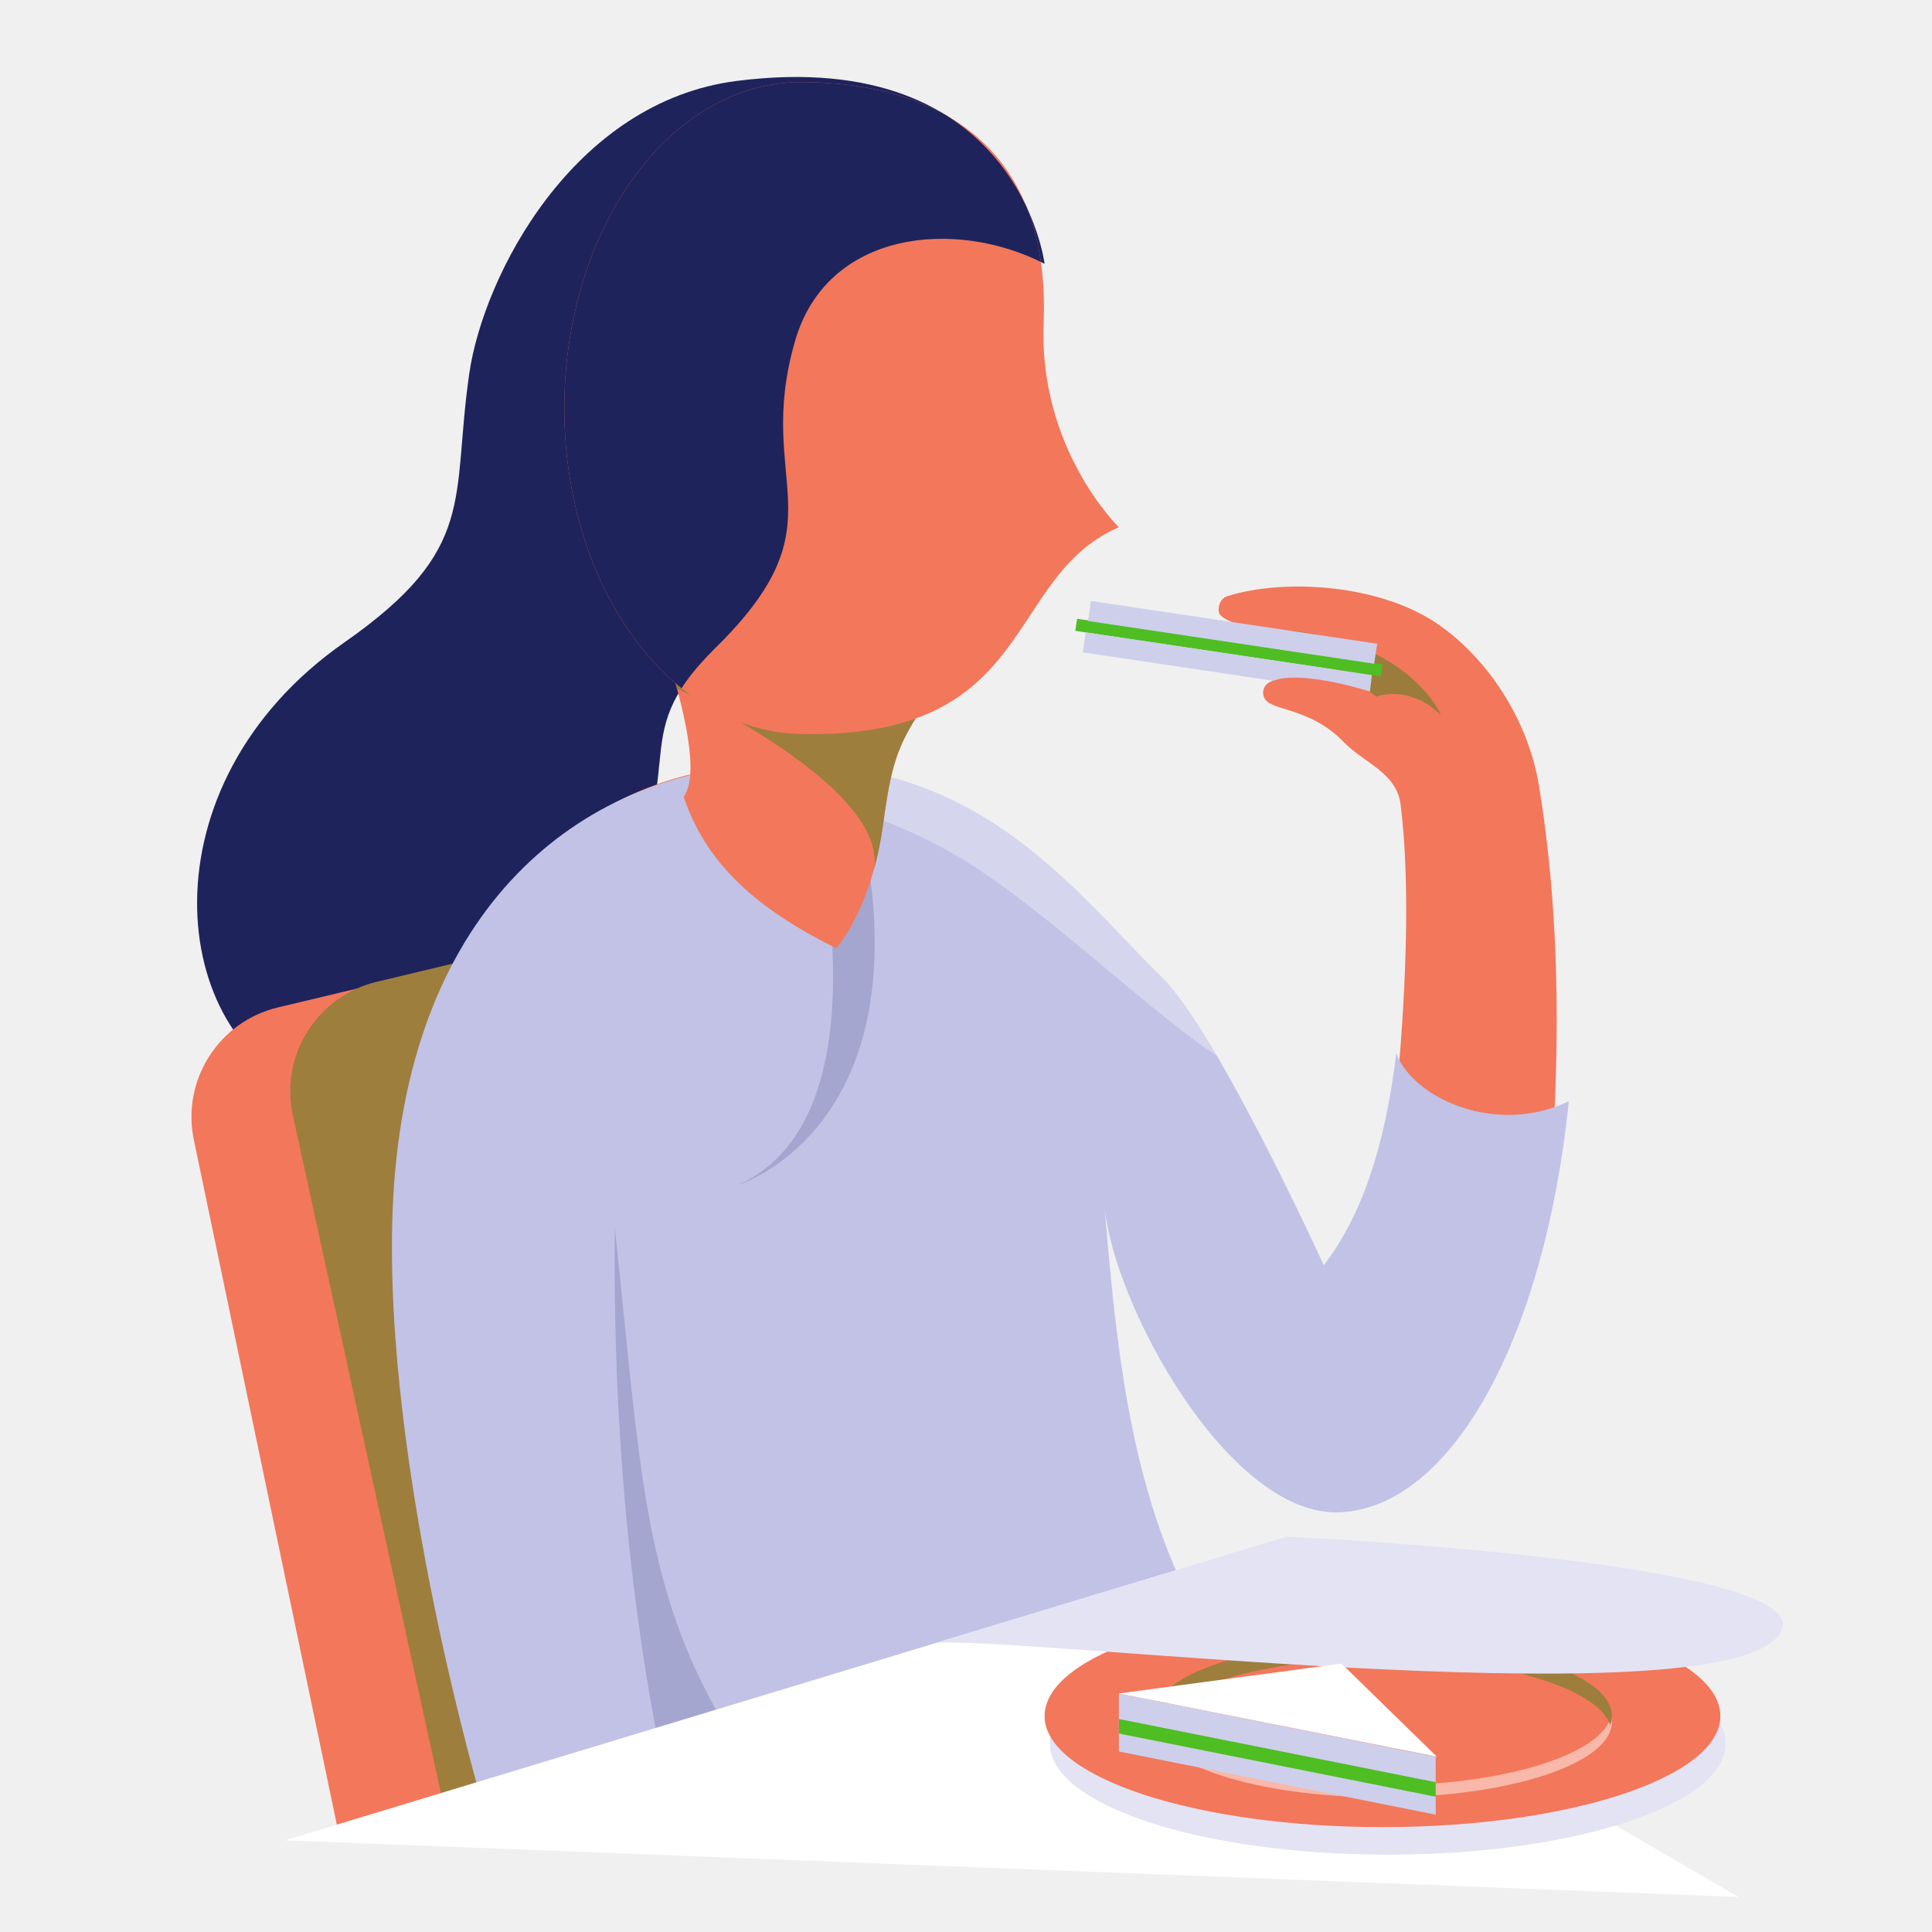
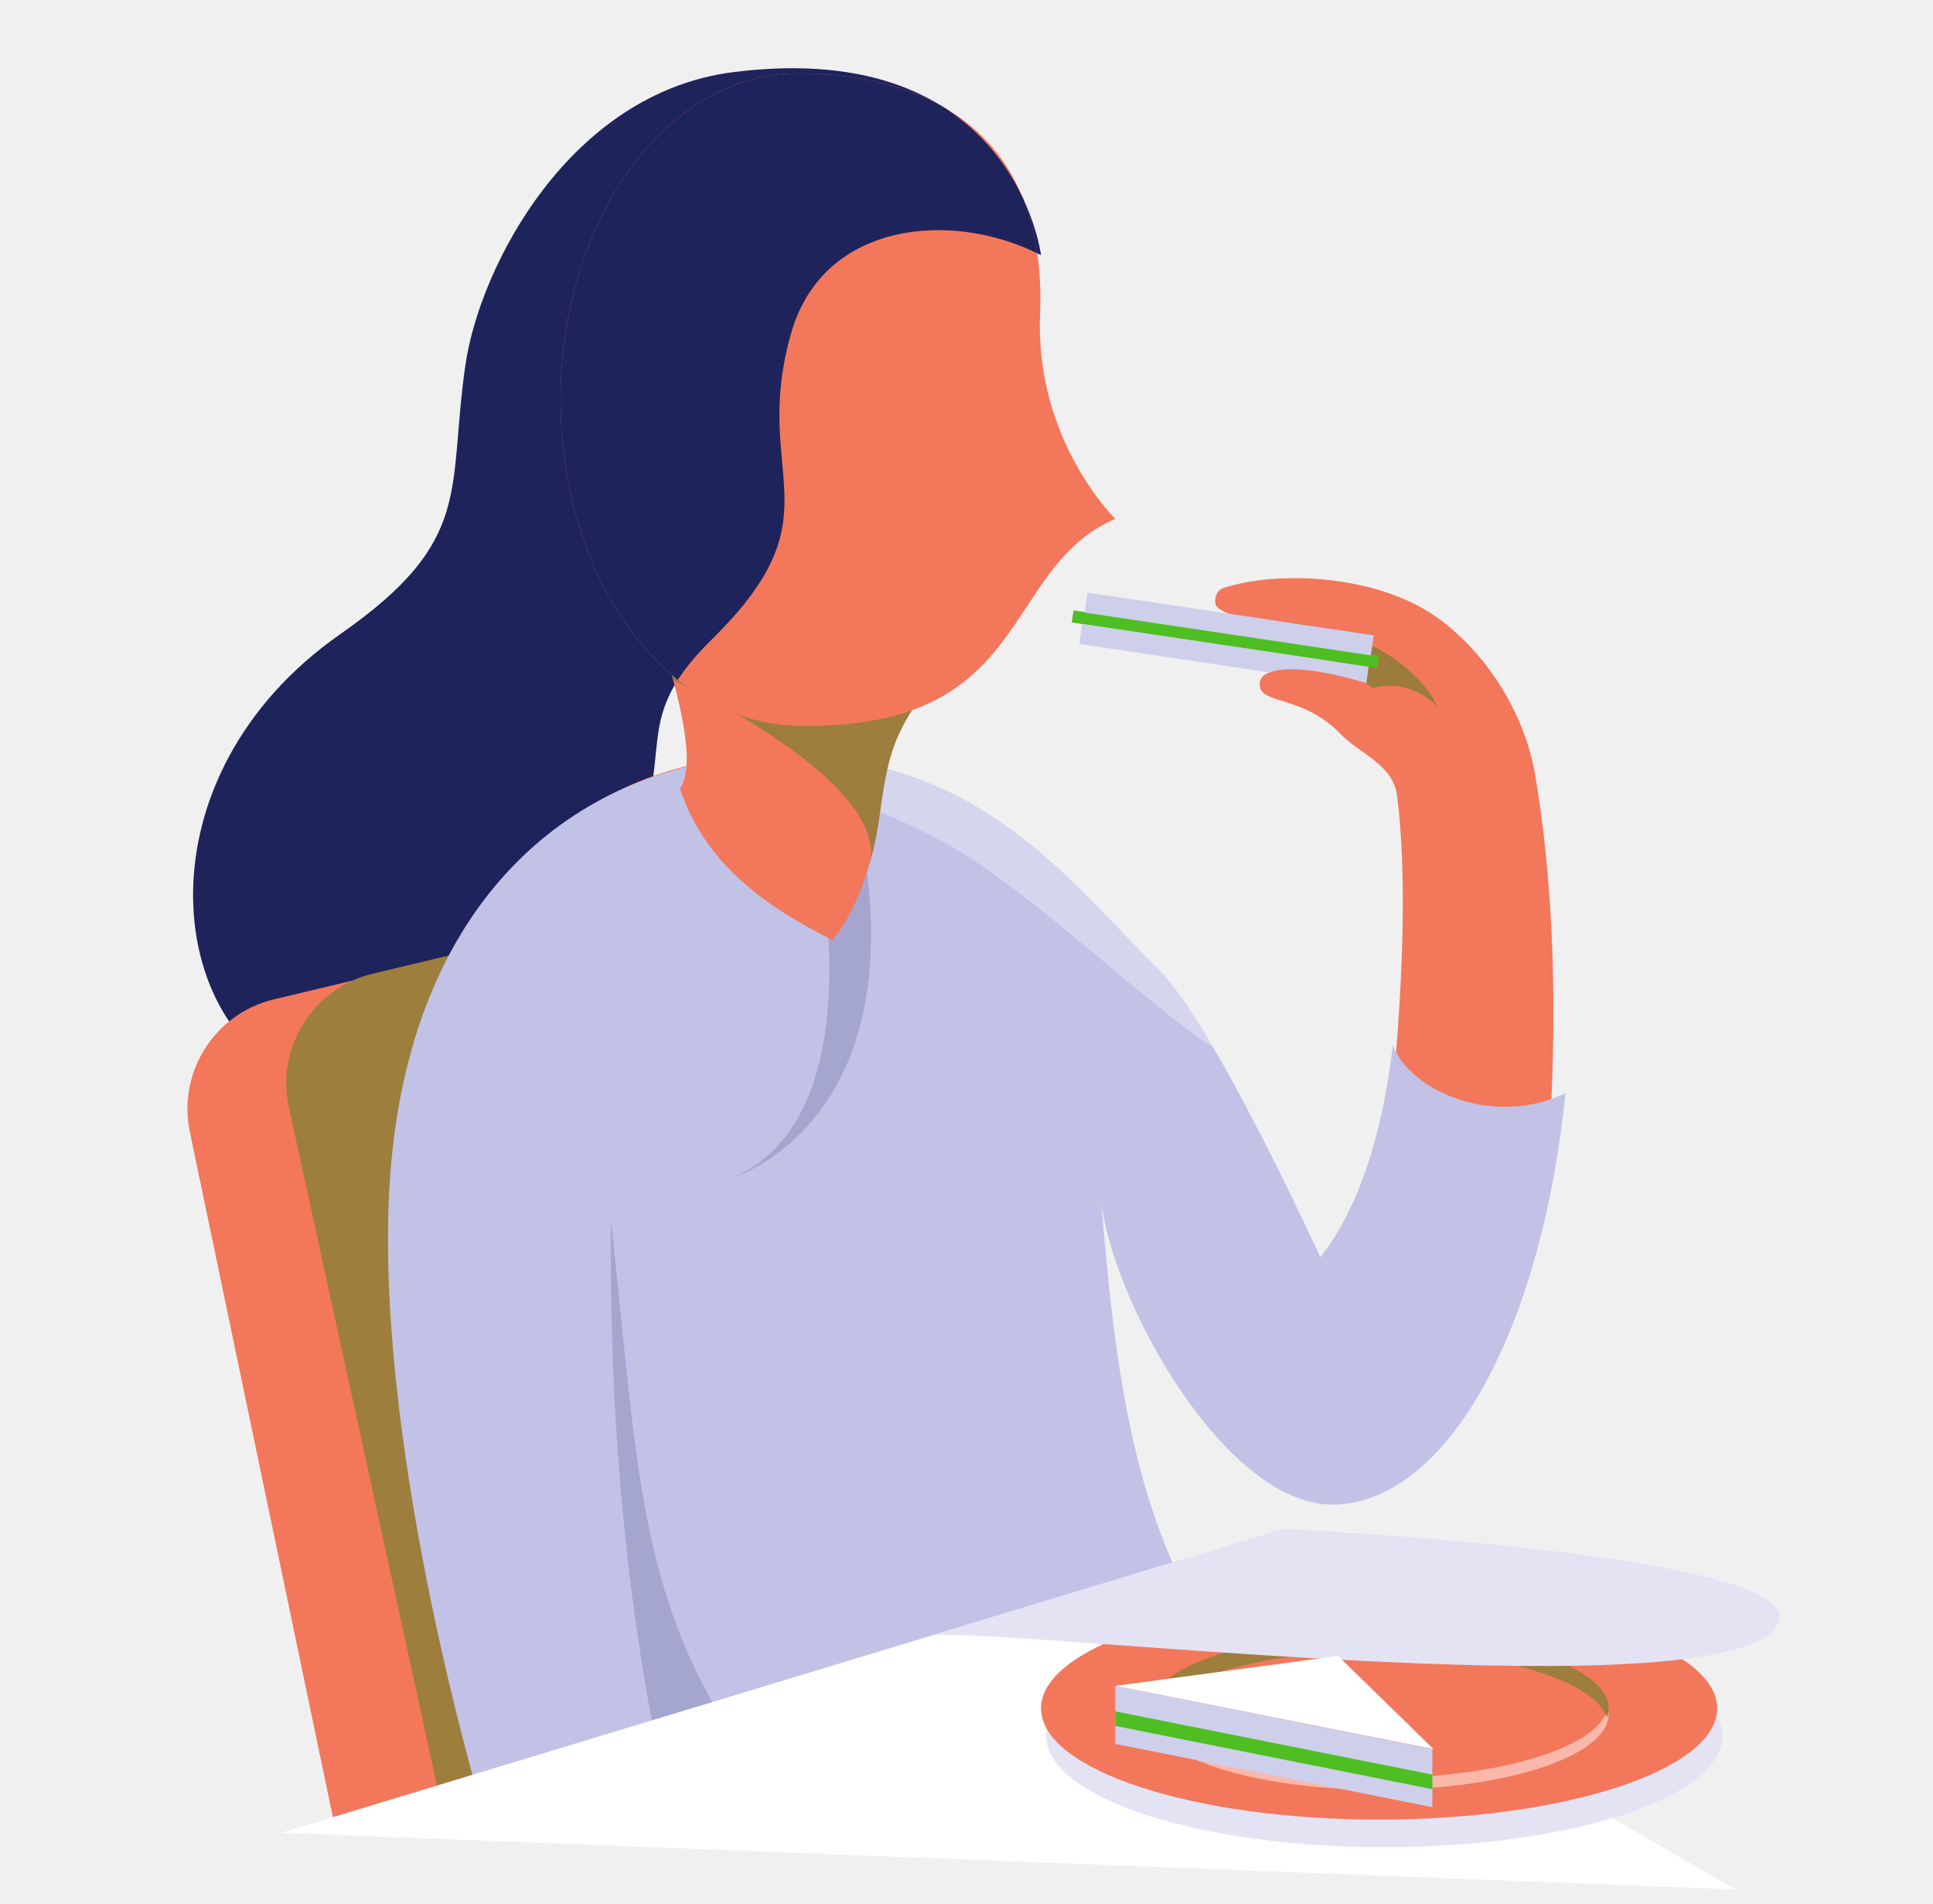
- <svg xmlns="http://www.w3.org/2000/svg" width="100%" height="100%" viewBox="0 0 65 65" version="1.1" xml:space="preserve" style="fill-rule:evenodd;clip-rule:evenodd;stroke-linejoin:round;stroke-miterlimit:1.414;">
-   <rect id="Consumers" x="0.877" y="0.297" width="64" height="64" style="fill:none;" />
-   <path d="M11.585,21.614C16.1,18.46 15.174,16.808 15.788,12.568C16.268,9.26 19.29,3.419 24.793,2.722C34.247,1.525 35.144,8.875 35.144,8.875C32.168,7.343 27.822,7.732 26.745,11.484C25.355,16.326 28.403,17.536 24.085,21.783C20.799,25.015 23.584,25.678 20.304,31.034C18.966,33.219 15.065,38.444 10.395,36.698C5.655,34.927 4.702,26.421 11.585,21.614Z" style="fill:#1f235c;" />
-   <path d="M11.349,61.47C11.349,61.47 8.045,45.648 6.522,38.353C6.103,36.346 7.357,34.369 9.352,33.893C12.949,33.035 18.372,31.742 21.341,31.034C22.545,30.747 23.769,31.427 24.16,32.601C26.471,39.534 33.778,61.456 33.778,61.456L11.349,61.47Z" style="fill:#f3775b;" />
-   <path d="M15.082,61.47C15.082,61.47 11.488,45.011 9.854,37.524C9.413,35.508 10.668,33.51 12.675,33.031C16.27,32.172 21.653,30.886 24.53,30.198C25.671,29.925 26.842,30.523 27.291,31.607C29.841,37.762 37.771,56.903 37.771,56.903L15.082,61.47Z" style="fill:#9d7e3d;" />
-   <path d="M16.373,56.918C16.373,56.918 14.076,47.746 14.395,39.05C14.767,28.886 20.975,25.999 25.189,25.763C32.708,25.343 36.417,39.993 36.417,39.993C36.417,39.993 36.387,40.161 36.45,40.441C38.134,47.928 34.324,56.975 34.324,56.975L16.373,56.918Z" style="fill:#f3775b;" />
+ <svg xmlns="http://www.w3.org/2000/svg" width="100%" height="100%" viewBox="0 0 65 64" version="1.1" xml:space="preserve" style="fill-rule:evenodd;clip-rule:evenodd;stroke-linejoin:round;stroke-miterlimit:2;">
+   <rect id="Consumers" x="0.738" y="0" width="64" height="64" style="fill:none;" />
+   <path d="M11.446,21.317C15.961,18.163 15.036,16.511 15.65,12.271C16.13,8.963 19.152,3.123 24.655,2.425C34.108,1.228 35.006,8.578 35.006,8.578C32.03,7.046 27.684,7.435 26.607,11.187C25.217,16.029 28.265,17.239 23.947,21.486C20.661,24.718 23.446,25.381 20.166,30.737C18.828,32.922 14.927,38.147 10.256,36.401C5.517,34.63 4.564,26.124 11.446,21.317Z" style="fill:#1f235c;" />
+   <path d="M11.211,61.173C11.211,61.173 7.907,45.351 6.384,38.057C5.964,36.049 7.219,34.072 9.214,33.597C12.811,32.738 18.234,31.445 21.202,30.737C22.406,30.45 23.63,31.13 24.022,32.305C26.333,39.237 33.64,61.159 33.64,61.159L11.211,61.173Z" style="fill:#f3775b;" />
+   <path d="M14.944,61.173C14.944,61.173 11.35,44.714 9.715,37.227C9.275,35.211 10.529,33.213 12.537,32.734C16.131,31.875 21.514,30.589 24.392,29.901C25.533,29.629 26.704,30.226 27.153,31.31C29.703,37.465 37.633,56.606 37.633,56.606L14.944,61.173Z" style="fill:#9d7e3d;" />
+   <path d="M16.234,56.621C16.234,56.621 13.938,47.449 14.257,38.753C14.629,28.589 20.836,25.702 25.05,25.467C32.569,25.046 36.279,39.696 36.279,39.696C36.279,39.696 36.249,39.864 36.312,40.144C37.996,47.632 34.186,56.678 34.186,56.678L16.234,56.621Z" style="fill:#f3775b;" />
  <clipPath id="_clip1">
-     <path d="M16.373,56.918C16.373,56.918 14.076,47.746 14.395,39.05C14.767,28.886 20.975,25.999 25.189,25.763C32.708,25.343 36.417,39.993 36.417,39.993C36.417,39.993 36.387,40.161 36.45,40.441C38.134,47.928 34.324,56.975 34.324,56.975L16.373,56.918Z" />
+     <path d="M16.234,56.621C16.234,56.621 13.938,47.449 14.257,38.753C14.629,28.589 20.836,25.702 25.05,25.467C32.569,25.046 36.279,39.696 36.279,39.696C36.279,39.696 36.249,39.864 36.312,40.144C37.996,47.632 34.186,56.678 34.186,56.678L16.234,56.621Z" />
  </clipPath>
  <g clip-path="url(#_clip1)">
-     <path d="M69.279,38.799C68.131,40.619 67.214,41.955 66.68,42.497C66.68,42.497 67.03,43.605 65.891,44.619C65.891,44.619 68.764,43.707 69.279,38.799Z" style="fill:#a46048;" />
+     <path d="M69.141,38.502C67.993,40.322 67.076,41.658 66.541,42.2C66.541,42.2 66.892,43.309 65.753,44.322C65.753,44.322 68.626,43.411 69.141,38.502Z" style="fill:#a46048;" />
  </g>
-   <path d="M52.242,38.809C52.162,43.989 46.453,41.293 46.453,41.293C46.453,41.293 47.794,32.436 47.121,27.062C46.986,25.991 45.865,25.651 45.216,24.973C44.24,23.954 43.118,23.912 42.703,23.651C42.579,23.584 42.5,23.456 42.496,23.315C42.492,23.174 42.564,23.042 42.684,22.969C43.145,22.753 43.554,22.321 44.958,22.535C44.972,22.538 44.026,21.594 41.758,21.032C41.549,20.981 41.029,20.797 41.003,20.583C40.977,20.37 41.073,20.13 41.278,20.064C43.093,19.472 46.442,19.601 48.483,21.072C50.037,22.191 51.406,24.17 51.778,26.441C52.726,32.242 52.263,37.48 52.242,38.809Z" style="fill:#f3775b;" />
+   <path d="M52.104,38.512C52.024,43.692 46.315,40.996 46.315,40.996C46.315,40.996 47.656,32.139 46.982,26.766C46.848,25.694 45.727,25.354 45.078,24.676C44.101,23.657 42.979,23.615 42.565,23.354C42.44,23.288 42.362,23.159 42.358,23.018C42.354,22.877 42.426,22.745 42.546,22.672C43.007,22.456 43.416,22.024 44.819,22.238C44.834,22.241 43.888,21.298 41.62,20.735C41.411,20.685 40.891,20.5 40.865,20.286C40.839,20.073 40.935,19.833 41.14,19.767C42.955,19.175 46.303,19.304 48.345,20.775C49.899,21.894 51.268,23.873 51.639,26.144C52.588,31.945 52.124,37.183 52.104,38.512Z" style="fill:#f3775b;" />
  <clipPath id="_clip2">
-     <path d="M52.242,38.809C52.162,43.989 46.453,41.293 46.453,41.293C46.453,41.293 47.794,32.436 47.121,27.062C46.986,25.991 45.865,25.651 45.216,24.973C44.24,23.954 43.118,23.912 42.703,23.651C42.579,23.584 42.5,23.456 42.496,23.315C42.492,23.174 42.564,23.042 42.684,22.969C43.145,22.753 43.554,22.321 44.958,22.535C44.972,22.538 44.026,21.594 41.758,21.032C41.549,20.981 41.029,20.797 41.003,20.583C40.977,20.37 41.073,20.13 41.278,20.064C43.093,19.472 46.442,19.601 48.483,21.072C50.037,22.191 51.406,24.17 51.778,26.441C52.726,32.242 52.263,37.48 52.242,38.809Z" />
+     <path d="M52.104,38.512C52.024,43.692 46.315,40.996 46.315,40.996C46.315,40.996 47.656,32.139 46.982,26.766C46.848,25.694 45.727,25.354 45.078,24.676C44.101,23.657 42.979,23.615 42.565,23.354C42.44,23.288 42.362,23.159 42.358,23.018C42.354,22.877 42.426,22.745 42.546,22.672C43.007,22.456 43.416,22.024 44.819,22.238C44.834,22.241 43.888,21.298 41.62,20.735C41.411,20.685 40.891,20.5 40.865,20.286C40.839,20.073 40.935,19.833 41.14,19.767C42.955,19.175 46.303,19.304 48.345,20.775C49.899,21.894 51.268,23.873 51.639,26.144C52.588,31.945 52.124,37.183 52.104,38.512Z" />
  </clipPath>
  <g clip-path="url(#_clip2)">
-     <path d="M42.404,21.15C44.31,22.146 45.717,22.951 46.3,23.44C46.3,23.44 47.377,23.001 48.479,24.054C48.479,24.054 47.338,21.265 42.404,21.15Z" style="fill:#9c7c3c;" />
+     <path d="M42.266,20.853C44.172,21.849 45.579,22.655 46.162,23.144C46.162,23.144 47.238,22.704 48.341,23.757C48.341,23.757 47.2,20.968 42.266,20.853Z" style="fill:#9c7c3c;" />
  </g>
-   <path d="M16.27,60.832C16.27,60.832 12.888,49.483 13.207,40.787C13.579,30.623 19.418,26.239 25.189,25.763C32.694,25.145 35.934,29.77 39.108,32.902C40.97,34.738 44.535,42.566 44.535,42.566C45.783,40.971 46.6,38.6 46.975,35.437C47.554,36.975 50.371,38.217 52.78,37.049C51.978,44.948 48.873,50.695 45.095,50.878C41.335,51.059 37.417,43.825 37.16,40.543C37.692,47.325 38.47,52.535 42.092,57L16.27,60.832Z" style="fill:#c1c2e6;" />
+   <path d="M16.132,60.535C16.132,60.535 12.75,49.186 13.068,40.49C13.441,30.326 19.28,25.942 25.05,25.467C32.556,24.848 35.795,29.473 38.97,32.605C40.832,34.441 44.397,42.269 44.397,42.269C45.645,40.674 46.461,38.303 46.837,35.14C47.416,36.678 50.233,37.92 52.642,36.752C51.84,44.651 48.735,50.399 44.957,50.581C41.197,50.762 37.279,43.528 37.022,40.246C37.554,47.028 38.332,52.238 41.954,56.703L16.132,60.535Z" style="fill:#c1c2e6;" />
  <clipPath id="_clip3">
-     <path d="M16.27,60.832C16.27,60.832 12.888,49.483 13.207,40.787C13.579,30.623 19.418,26.239 25.189,25.763C32.694,25.145 35.934,29.77 39.108,32.902C40.97,34.738 44.535,42.566 44.535,42.566C45.783,40.971 46.6,38.6 46.975,35.437C47.554,36.975 50.371,38.217 52.78,37.049C51.978,44.948 48.873,50.695 45.095,50.878C41.335,51.059 37.417,43.825 37.16,40.543C37.692,47.325 38.47,52.535 42.092,57L16.27,60.832Z" />
+     <path d="M16.132,60.535C16.132,60.535 12.75,49.186 13.068,40.49C13.441,30.326 19.28,25.942 25.05,25.467C32.556,24.848 35.795,29.473 38.97,32.605C40.832,34.441 44.397,42.269 44.397,42.269C45.645,40.674 46.461,38.303 46.837,35.14C47.416,36.678 50.233,37.92 52.642,36.752C51.84,44.651 48.735,50.399 44.957,50.581C41.197,50.762 37.279,43.528 37.022,40.246C37.554,47.028 38.332,52.238 41.954,56.703L16.132,60.535Z" />
  </clipPath>
  <g clip-path="url(#_clip3)">
-     <path d="M20.683,41.294C20.615,47.905 21.181,53.982 22.333,59.564L25.684,59.986C21.607,54.427 21.651,50.292 20.683,41.294Z" style="fill:#a4a6cf;" />
-     <path d="M27.256,26.928C27.256,26.928 30.115,37.498 24.833,39.865C24.833,39.865 31.524,37.836 28.759,26.82L27.256,26.928Z" style="fill:#a4a6cf;" />
-     <path d="M22.196,26.045C22.196,26.045 27.42,26.088 32.049,28.711C35.251,30.526 39.641,35.037 41.717,35.948C43.793,36.859 42.219,31.993 42.219,31.993C42.219,31.993 35.13,21.129 22.196,26.045Z" style="fill:#fff;fill-opacity:0.318;" />
+     <path d="M20.544,40.998C20.476,47.608 21.042,53.685 22.195,59.268L25.545,59.69C21.468,54.13 21.512,49.995 20.544,40.998Z" style="fill:#a4a6cf;" />
+     <path d="M27.118,26.631C27.118,26.631 29.977,37.201 24.695,39.568C24.695,39.568 31.386,37.539 28.621,26.523L27.118,26.631Z" style="fill:#a4a6cf;" />
+     <path d="M22.057,25.748C22.057,25.748 27.282,25.791 31.91,28.414C35.113,30.229 39.503,34.74 41.579,35.651C43.655,36.562 42.081,31.697 42.081,31.697C42.081,31.697 34.991,20.832 22.057,25.748Z" style="fill:#fff;fill-opacity:0.32;" />
  </g>
-   <path d="M22.196,21.225C23.081,23.94 23.536,26.059 23.003,26.807C23.82,29.283 25.805,30.744 28.136,31.904C28.641,31.286 29.413,29.914 29.707,27.763C30.07,25.113 30.261,24.621 32.824,21.562L22.196,21.225Z" style="fill:#f3775b;" />
+   <path d="M22.058,20.928C22.943,23.644 23.397,25.762 22.865,26.51C23.682,28.986 25.666,30.447 27.998,31.607C28.503,30.989 29.275,29.617 29.569,27.466C29.932,24.816 30.122,24.324 32.686,21.265L22.058,20.928Z" style="fill:#f3775b;" />
  <clipPath id="_clip4">
-     <path d="M22.196,21.225C23.081,23.94 23.536,26.059 23.003,26.807C23.82,29.283 25.805,30.744 28.136,31.904C28.641,31.286 29.413,29.914 29.707,27.763C30.07,25.113 30.261,24.621 32.824,21.562L22.196,21.225Z" />
+     <path d="M22.058,20.928C22.943,23.644 23.397,25.762 22.865,26.51C23.682,28.986 25.666,30.447 27.998,31.607C28.503,30.989 29.275,29.617 29.569,27.466C29.932,24.816 30.122,24.324 32.686,21.265L22.058,20.928Z" />
  </clipPath>
  <g clip-path="url(#_clip4)">
-     <path d="M22.117,22.854C22.117,22.854 29.813,26.243 29.415,29.207C28.38,36.912 34.331,23.984 34.331,23.984L22.117,22.854Z" style="fill:#917f39;fill-opacity:0.875;" />
+     <path d="M21.978,22.557C21.978,22.557 29.675,25.946 29.277,28.911C28.242,36.615 34.193,23.687 34.193,23.687L21.978,22.557Z" style="fill:#917f39;fill-opacity:0.87;" />
  </g>
-   <path d="M26.948,2.763C29.115,2.763 35.423,3.232 35.112,10.875C34.939,15.113 37.643,17.739 37.643,17.739C33.737,19.425 34.917,24.857 26.948,24.696C22.555,24.607 18.987,19.782 18.987,13.729C18.987,7.677 22.554,2.763 26.948,2.763Z" style="fill:#f3775b;" />
+   <path d="M26.81,2.466C28.977,2.466 35.285,2.935 34.973,10.578C34.801,14.817 37.505,17.442 37.505,17.442C33.599,19.128 34.779,24.561 26.81,24.399C22.417,24.31 18.849,19.485 18.849,13.433C18.849,7.38 22.416,2.466 26.81,2.466Z" style="fill:#f3775b;" />
  <clipPath id="_clip5">
-     <path d="M26.948,2.763C29.115,2.763 35.423,3.232 35.112,10.875C34.939,15.113 37.643,17.739 37.643,17.739C33.737,19.425 34.917,24.857 26.948,24.696C22.555,24.607 18.987,19.782 18.987,13.729C18.987,7.677 22.554,2.763 26.948,2.763Z" />
+     <path d="M26.81,2.466C28.977,2.466 35.285,2.935 34.973,10.578C34.801,14.817 37.505,17.442 37.505,17.442C33.599,19.128 34.779,24.561 26.81,24.399C22.417,24.31 18.849,19.485 18.849,13.433C18.849,7.38 22.416,2.466 26.81,2.466Z" />
  </clipPath>
  <g clip-path="url(#_clip5)">
-     <path d="M11.585,21.614C16.1,18.46 15.174,16.808 15.788,12.568C16.268,9.26 19.29,3.419 24.793,2.722C34.247,1.525 35.144,8.875 35.144,8.875C32.168,7.343 27.822,7.732 26.745,11.484C25.355,16.326 28.403,17.536 24.085,21.783C20.799,25.015 23.584,25.678 20.304,31.034C18.966,33.219 15.065,38.444 10.395,36.698C5.655,34.927 4.702,26.421 11.585,21.614Z" style="fill:#1f235c;" />
+     <path d="M11.446,21.317C15.961,18.163 15.036,16.511 15.65,12.271C16.13,8.963 19.152,3.123 24.655,2.425C34.108,1.228 35.006,8.578 35.006,8.578C32.03,7.046 27.684,7.435 26.607,11.187C25.217,16.029 28.265,17.239 23.947,21.486C20.661,24.718 23.446,25.381 20.166,30.737C18.828,32.922 14.927,38.147 10.256,36.401C5.517,34.63 4.564,26.124 11.446,21.317Z" style="fill:#1f235c;" />
  </g>
-   <path d="M9.598,61.914L39.57,52.825L58.49,63.821L9.598,61.914Z" style="fill:#fff;" />
-   <ellipse cx="46.688" cy="58.661" rx="11.368" ry="3.738" style="fill:#e3e3f4;" />
-   <ellipse cx="46.512" cy="57.733" rx="11.368" ry="3.738" style="fill:#f3775b;" />
-   <path d="M38.819,57.733C39.13,59.039 42.458,60.07 46.512,60.07C50.567,60.07 53.895,59.039 54.206,57.733C54.222,57.799 54.23,57.865 54.23,57.933C54.23,59.333 50.772,60.47 46.512,60.47C42.253,60.47 38.795,59.333 38.795,57.933C38.795,57.865 38.803,57.799 38.819,57.733Z" style="fill:#fff;fill-opacity:0.478;" />
-   <path d="M38.849,58.033C38.813,57.934 38.795,57.834 38.795,57.733C38.795,56.332 42.253,55.195 46.512,55.195C50.772,55.195 54.23,56.332 54.23,57.733C54.23,57.834 54.211,57.934 54.176,58.033C53.724,56.774 50.463,55.796 46.512,55.796C42.562,55.796 39.301,56.774 38.849,58.033Z" style="fill:#9d7e3d;" />
-   <path d="M31.47,55.276L43.298,51.697C43.298,51.697 62.629,52.604 59.677,55.19C56.726,57.776 34.112,55.029 31.47,55.276Z" style="fill:#e3e3f4;" />
-   <path d="M46.512,22.353L36.238,20.818L36.177,21.225L46.452,22.759L46.512,22.353Z" style="fill:#4ebe22;" />
-   <path d="M46.157,22.712L36.529,21.274L36.429,21.947L42.847,22.905C43.299,22.707 44.423,22.759 46.088,23.264L46.157,22.712Z" style="fill:#cecfeb;" />
-   <path d="M46.334,21.657L36.706,20.219L36.606,20.892L46.233,22.33L46.334,21.657Z" style="fill:#cecfeb;" />
-   <path d="M48.302,59.101L37.643,56.975L37.644,58.927L48.303,61.052L48.302,59.101Z" style="fill:#cecfeb;" />
-   <path d="M48.303,59.96L37.644,57.834L37.644,58.323L48.303,60.449L48.303,59.96Z" style="fill:#4ebe22;" />
-   <path d="M45.134,55.97L37.643,56.975L48.341,59.101L45.134,55.97Z" style="fill:#fff;" />
+   <path d="M9.46,61.617L39.432,52.528L58.352,63.524L9.46,61.617Z" style="fill:#fff;" />
+   <ellipse cx="46.55" cy="58.364" rx="11.368" ry="3.738" style="fill:#e3e3f4;" />
+   <ellipse cx="46.374" cy="57.436" rx="11.368" ry="3.738" style="fill:#f3775b;" />
+   <path d="M38.681,57.436C38.991,58.743 42.32,59.773 46.374,59.773C50.429,59.773 53.757,58.743 54.068,57.436C54.083,57.502 54.091,57.568 54.091,57.636C54.091,59.036 50.633,60.173 46.374,60.173C42.115,60.173 38.657,59.036 38.657,57.636C38.657,57.568 38.665,57.502 38.681,57.436Z" style="fill:#fff;fill-opacity:0.48;" />
+   <path d="M38.711,57.736C38.675,57.637 38.657,57.537 38.657,57.436C38.657,56.035 42.115,54.898 46.374,54.898C50.633,54.898 54.091,56.035 54.091,57.436C54.091,57.537 54.073,57.637 54.038,57.736C53.586,56.477 50.325,55.499 46.374,55.499C42.424,55.499 39.163,56.477 38.711,57.736Z" style="fill:#9d7e3d;" />
+   <path d="M31.332,54.979L43.16,51.4C43.16,51.4 62.49,52.307 59.539,54.893C56.588,57.479 33.974,54.732 31.332,54.979Z" style="fill:#e3e3f4;" />
+   <path d="M46.374,22.056L36.1,20.521L36.039,20.928L46.313,22.463L46.374,22.056Z" style="fill:#4ebe22;" />
+   <path d="M46.019,22.415L36.391,20.977L36.291,21.65L42.709,22.609C43.161,22.41 44.285,22.462 45.95,22.967L46.019,22.415Z" style="fill:#cecfeb;" />
+   <path d="M46.196,21.36L36.568,19.922L36.468,20.595L46.095,22.033L46.196,21.36Z" style="fill:#cecfeb;" />
+   <path d="M48.164,58.804L37.505,56.678L37.506,58.63L48.165,60.756L48.164,58.804Z" style="fill:#cecfeb;" />
+   <path d="M48.165,59.663L37.505,57.537L37.505,58.026L48.165,60.152L48.165,59.663Z" style="fill:#4ebe22;" />
+   <path d="M44.995,55.673L37.505,56.678L48.203,58.804L44.995,55.673Z" style="fill:#fff;" />
</svg>
